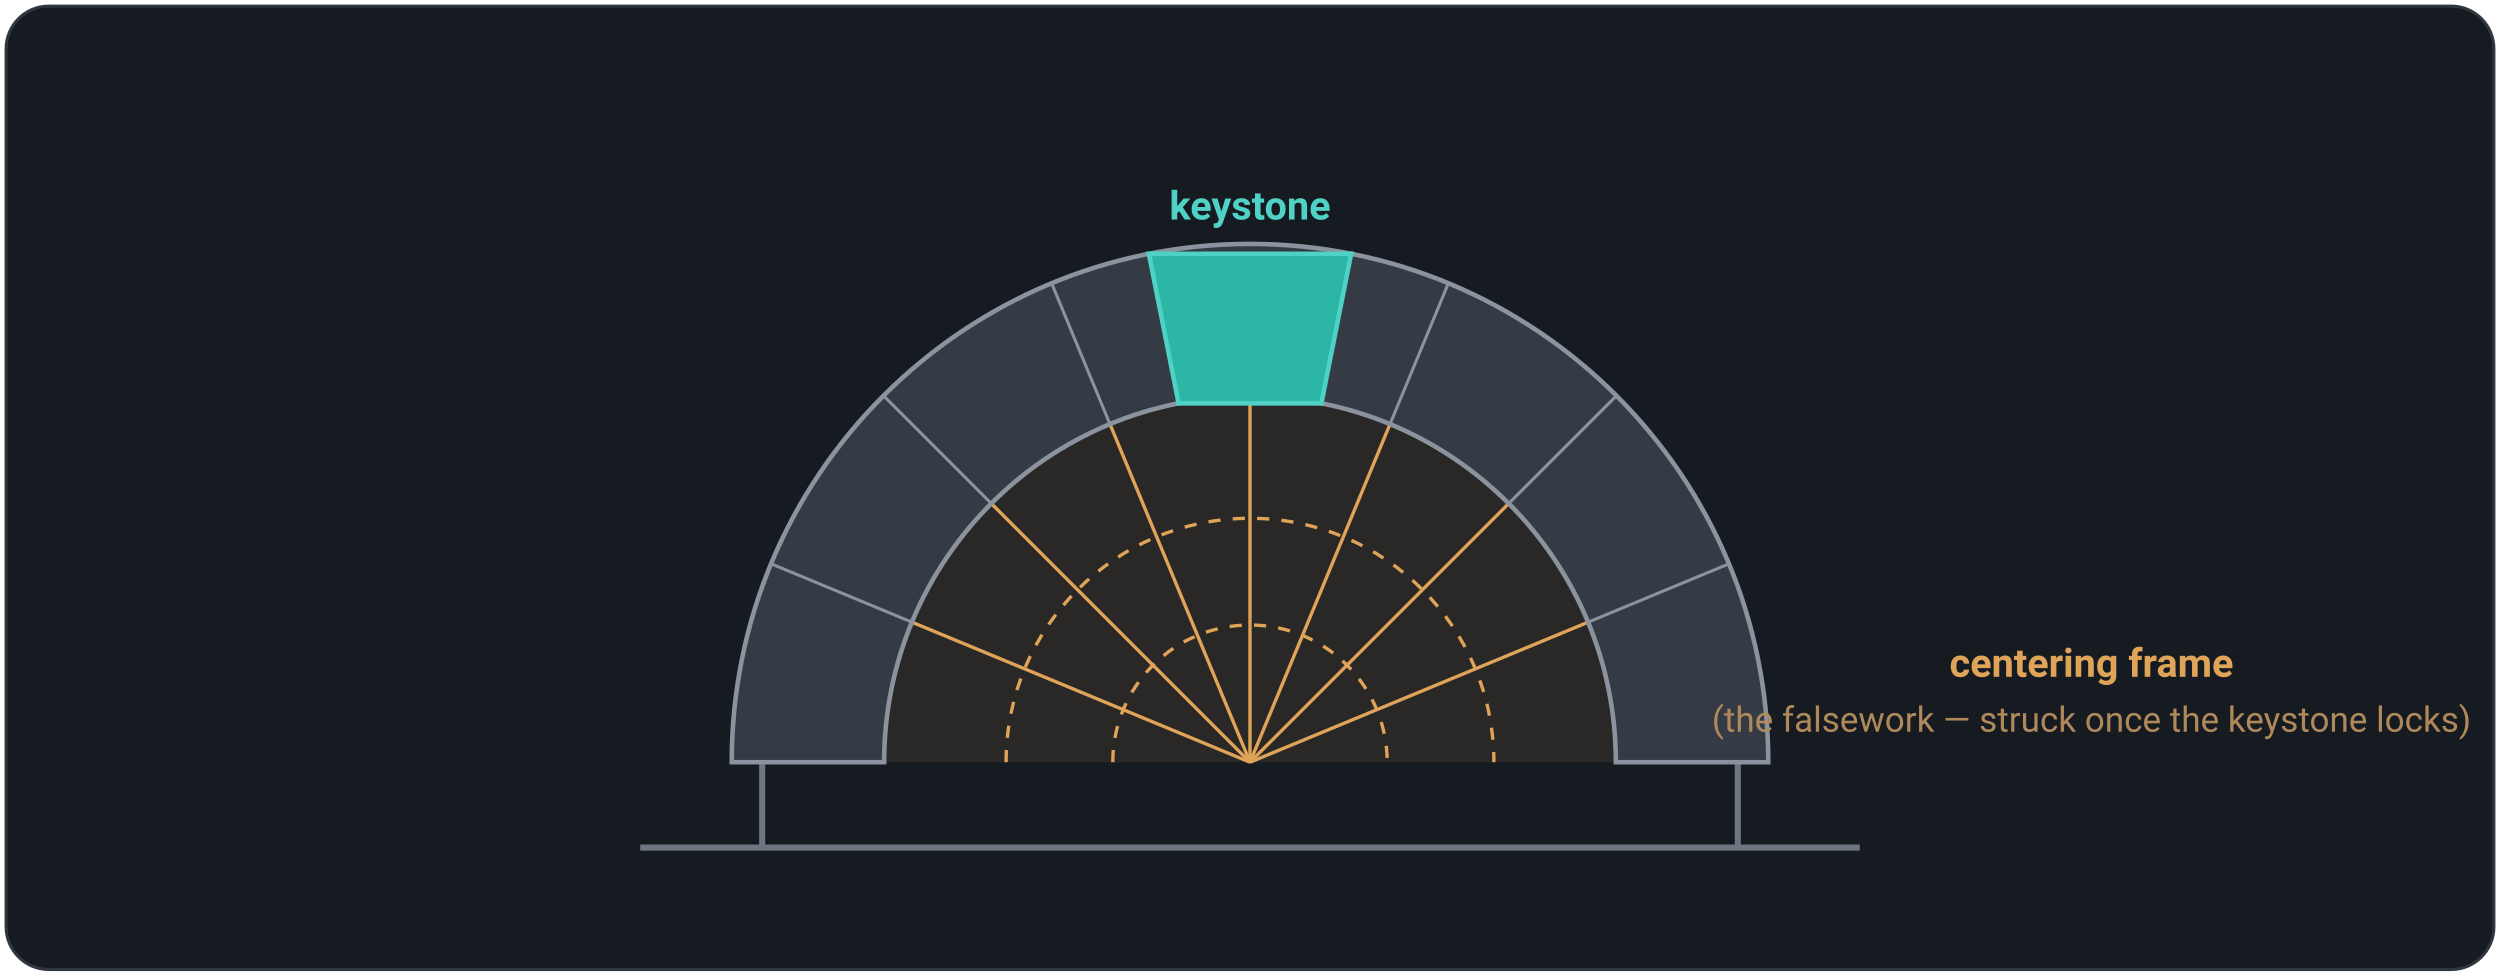
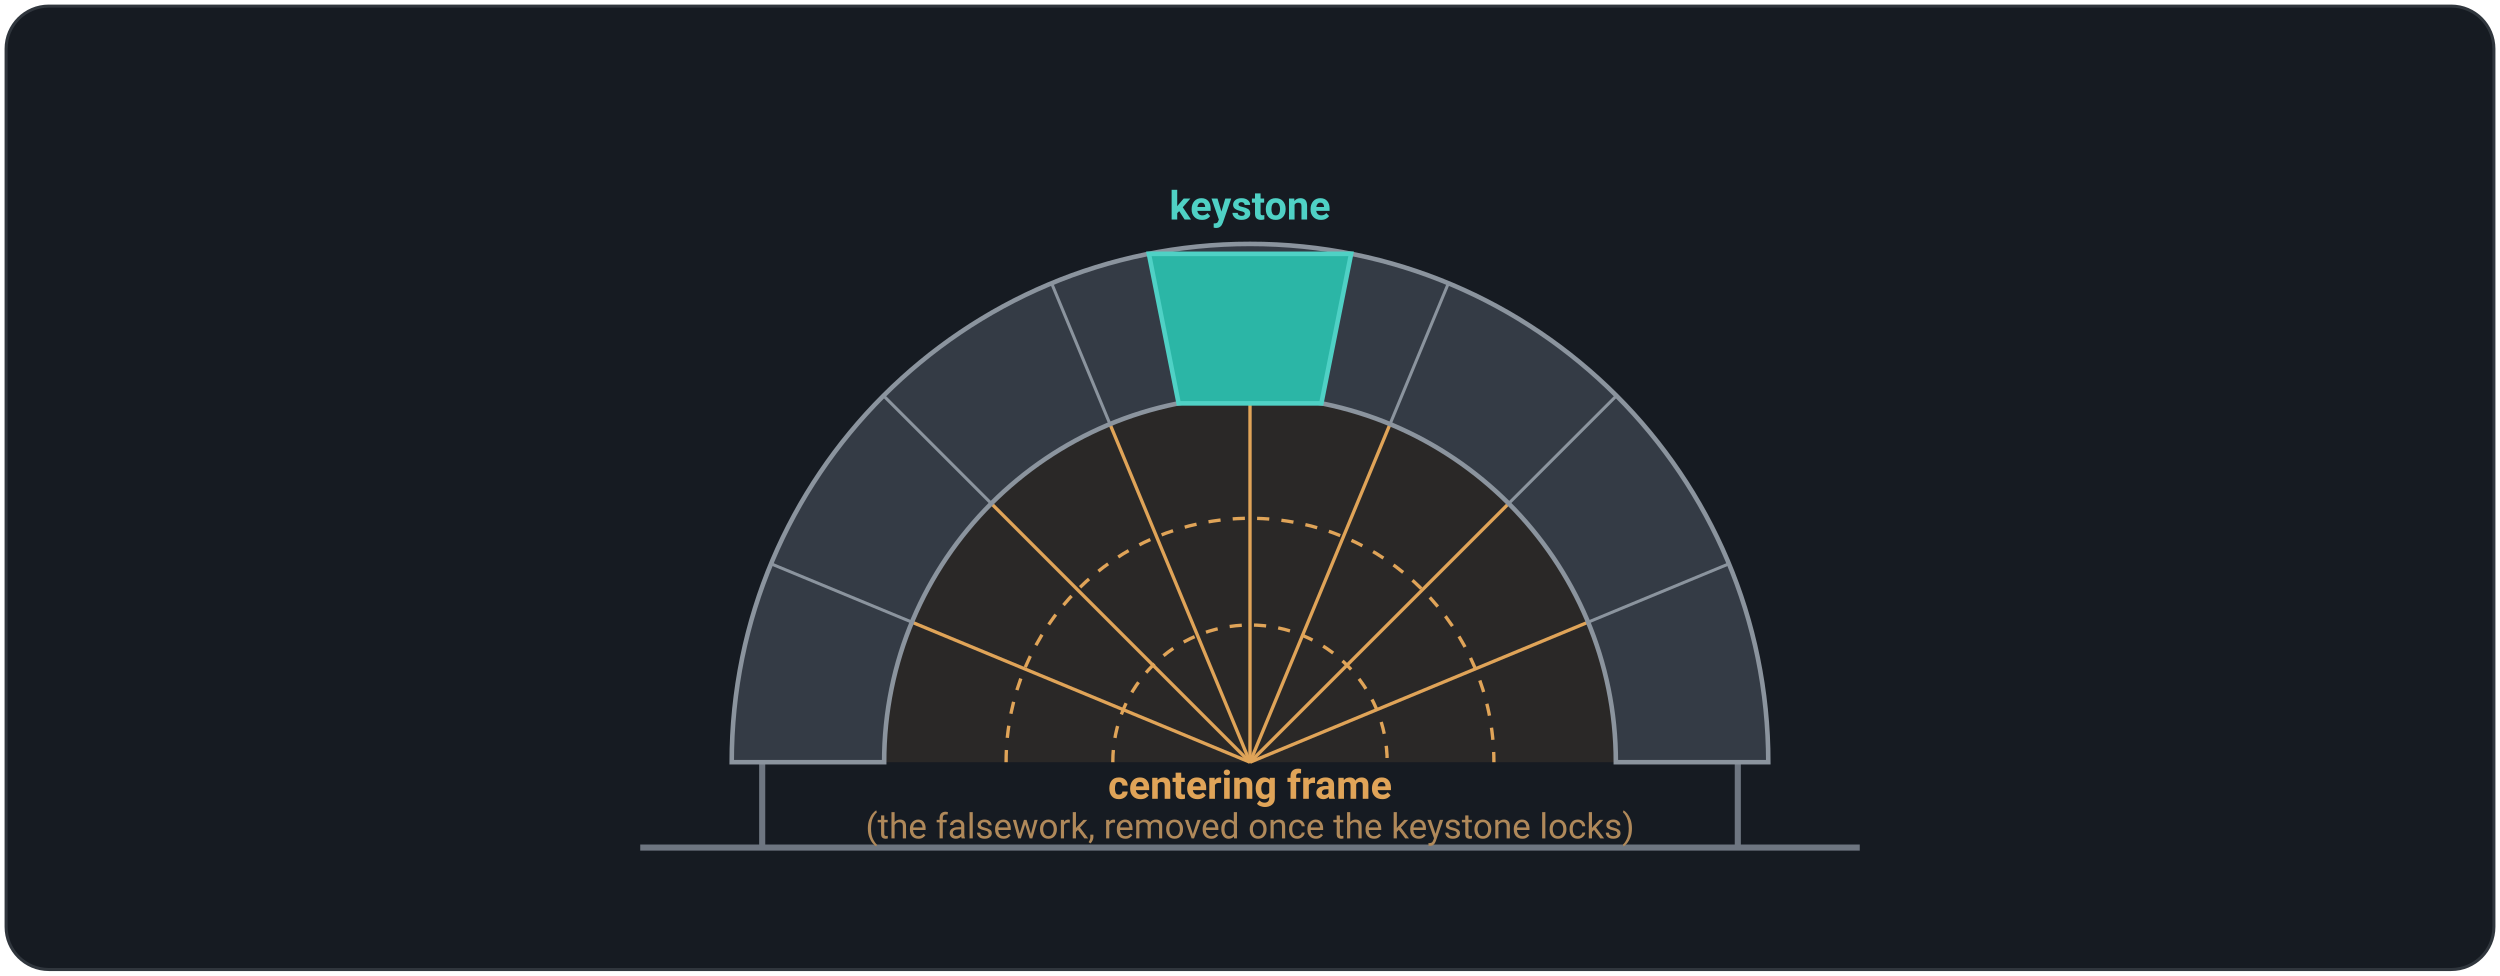
<svg xmlns="http://www.w3.org/2000/svg" viewBox="0 0 820 320" width="820" height="320" role="img" aria-labelledby="fw-title fw-desc">
  <rect x="2" y="2" width="816" height="316" rx="14" fill="#161b22" stroke="#30363d" />
  <line x1="210" y1="278" x2="610" y2="278" stroke="#6e7681" stroke-width="2" />
  <line x1="250" y1="250" x2="250" y2="278" stroke="#6e7681" stroke-width="2" />
  <line x1="570" y1="250" x2="570" y2="278" stroke="#6e7681" stroke-width="2" />
  <path d="M290,250 A120,120 0 0 1 530,250 Z" fill="#e0a458" fill-opacity="0.10" />
  <g stroke="#e0a458" stroke-width="1.1">
    <line x1="410" y1="250" x2="299.13" y2="204.08" />
    <line x1="410" y1="250" x2="325.15" y2="165.15" />
    <line x1="410" y1="250" x2="364.08" y2="139.13" />
    <line x1="410" y1="250" x2="410" y2="130" />
    <line x1="410" y1="250" x2="455.92" y2="139.13" />
    <line x1="410" y1="250" x2="494.85" y2="165.15" />
    <line x1="410" y1="250" x2="520.87" y2="204.08" />
  </g>
  <g stroke="#e0a458" stroke-width="1.1" stroke-dasharray="4 4" fill="none">
    <path d="M330,250 A80,80 0 0 1 490,250" />
    <path d="M365,250 A45,45 0 0 1 455,250" />
  </g>
  <path d="M240,250 A170,170 0 0 1 580,250 L530,250 A120,120 0 0 0 290,250 Z" fill="#343b45" stroke="#8b949e" stroke-width="1.5" />
  <g stroke="#8b949e" stroke-width="1">
    <line x1="299.13" y1="204.08" x2="252.94" y2="184.94" />
    <line x1="325.15" y1="165.15" x2="289.79" y2="129.79" />
    <line x1="364.08" y1="139.13" x2="344.94" y2="92.94" />
    <line x1="455.92" y1="139.13" x2="475.06" y2="92.94" />
    <line x1="494.85" y1="165.15" x2="530.21" y2="129.79" />
    <line x1="520.87" y1="204.08" x2="567.06" y2="184.94" />
  </g>
  <path d="M386.59,132.30 L376.83,83.26 L443.17,83.26 L433.41,132.30 Z" fill="#2bb6a6" stroke="#4fd1c5" stroke-width="1.5" />
  <text x="410" y="72" text-anchor="middle" font-family="ui-sans-serif,system-ui,-apple-system,Segoe UI,Roboto,sans-serif" font-size="13" font-weight="600" fill="#4fd1c5">keystone</text>
-   <text x="686" y="222" text-anchor="middle" font-family="ui-sans-serif,system-ui,-apple-system,Segoe UI,Roboto,sans-serif" font-size="13" font-weight="600" fill="#e0a458">centering frame</text>
-   <text x="686" y="240" text-anchor="middle" font-family="ui-sans-serif,system-ui,-apple-system,Segoe UI,Roboto,sans-serif" font-size="11.5" fill="#b0895a">(the falsework — struck once the keystone locks)</text>
+   <text x="410" y="262" text-anchor="middle" font-family="ui-sans-serif,system-ui,-apple-system,Segoe UI,Roboto,sans-serif" font-size="13" font-weight="600" fill="#e0a458">centering frame</text>
+   <text x="410" y="275" text-anchor="middle" font-family="ui-sans-serif,system-ui,-apple-system,Segoe UI,Roboto,sans-serif" font-size="11.5" fill="#b0895a">(the falsework, removed once the keystone locks)</text>
</svg>
